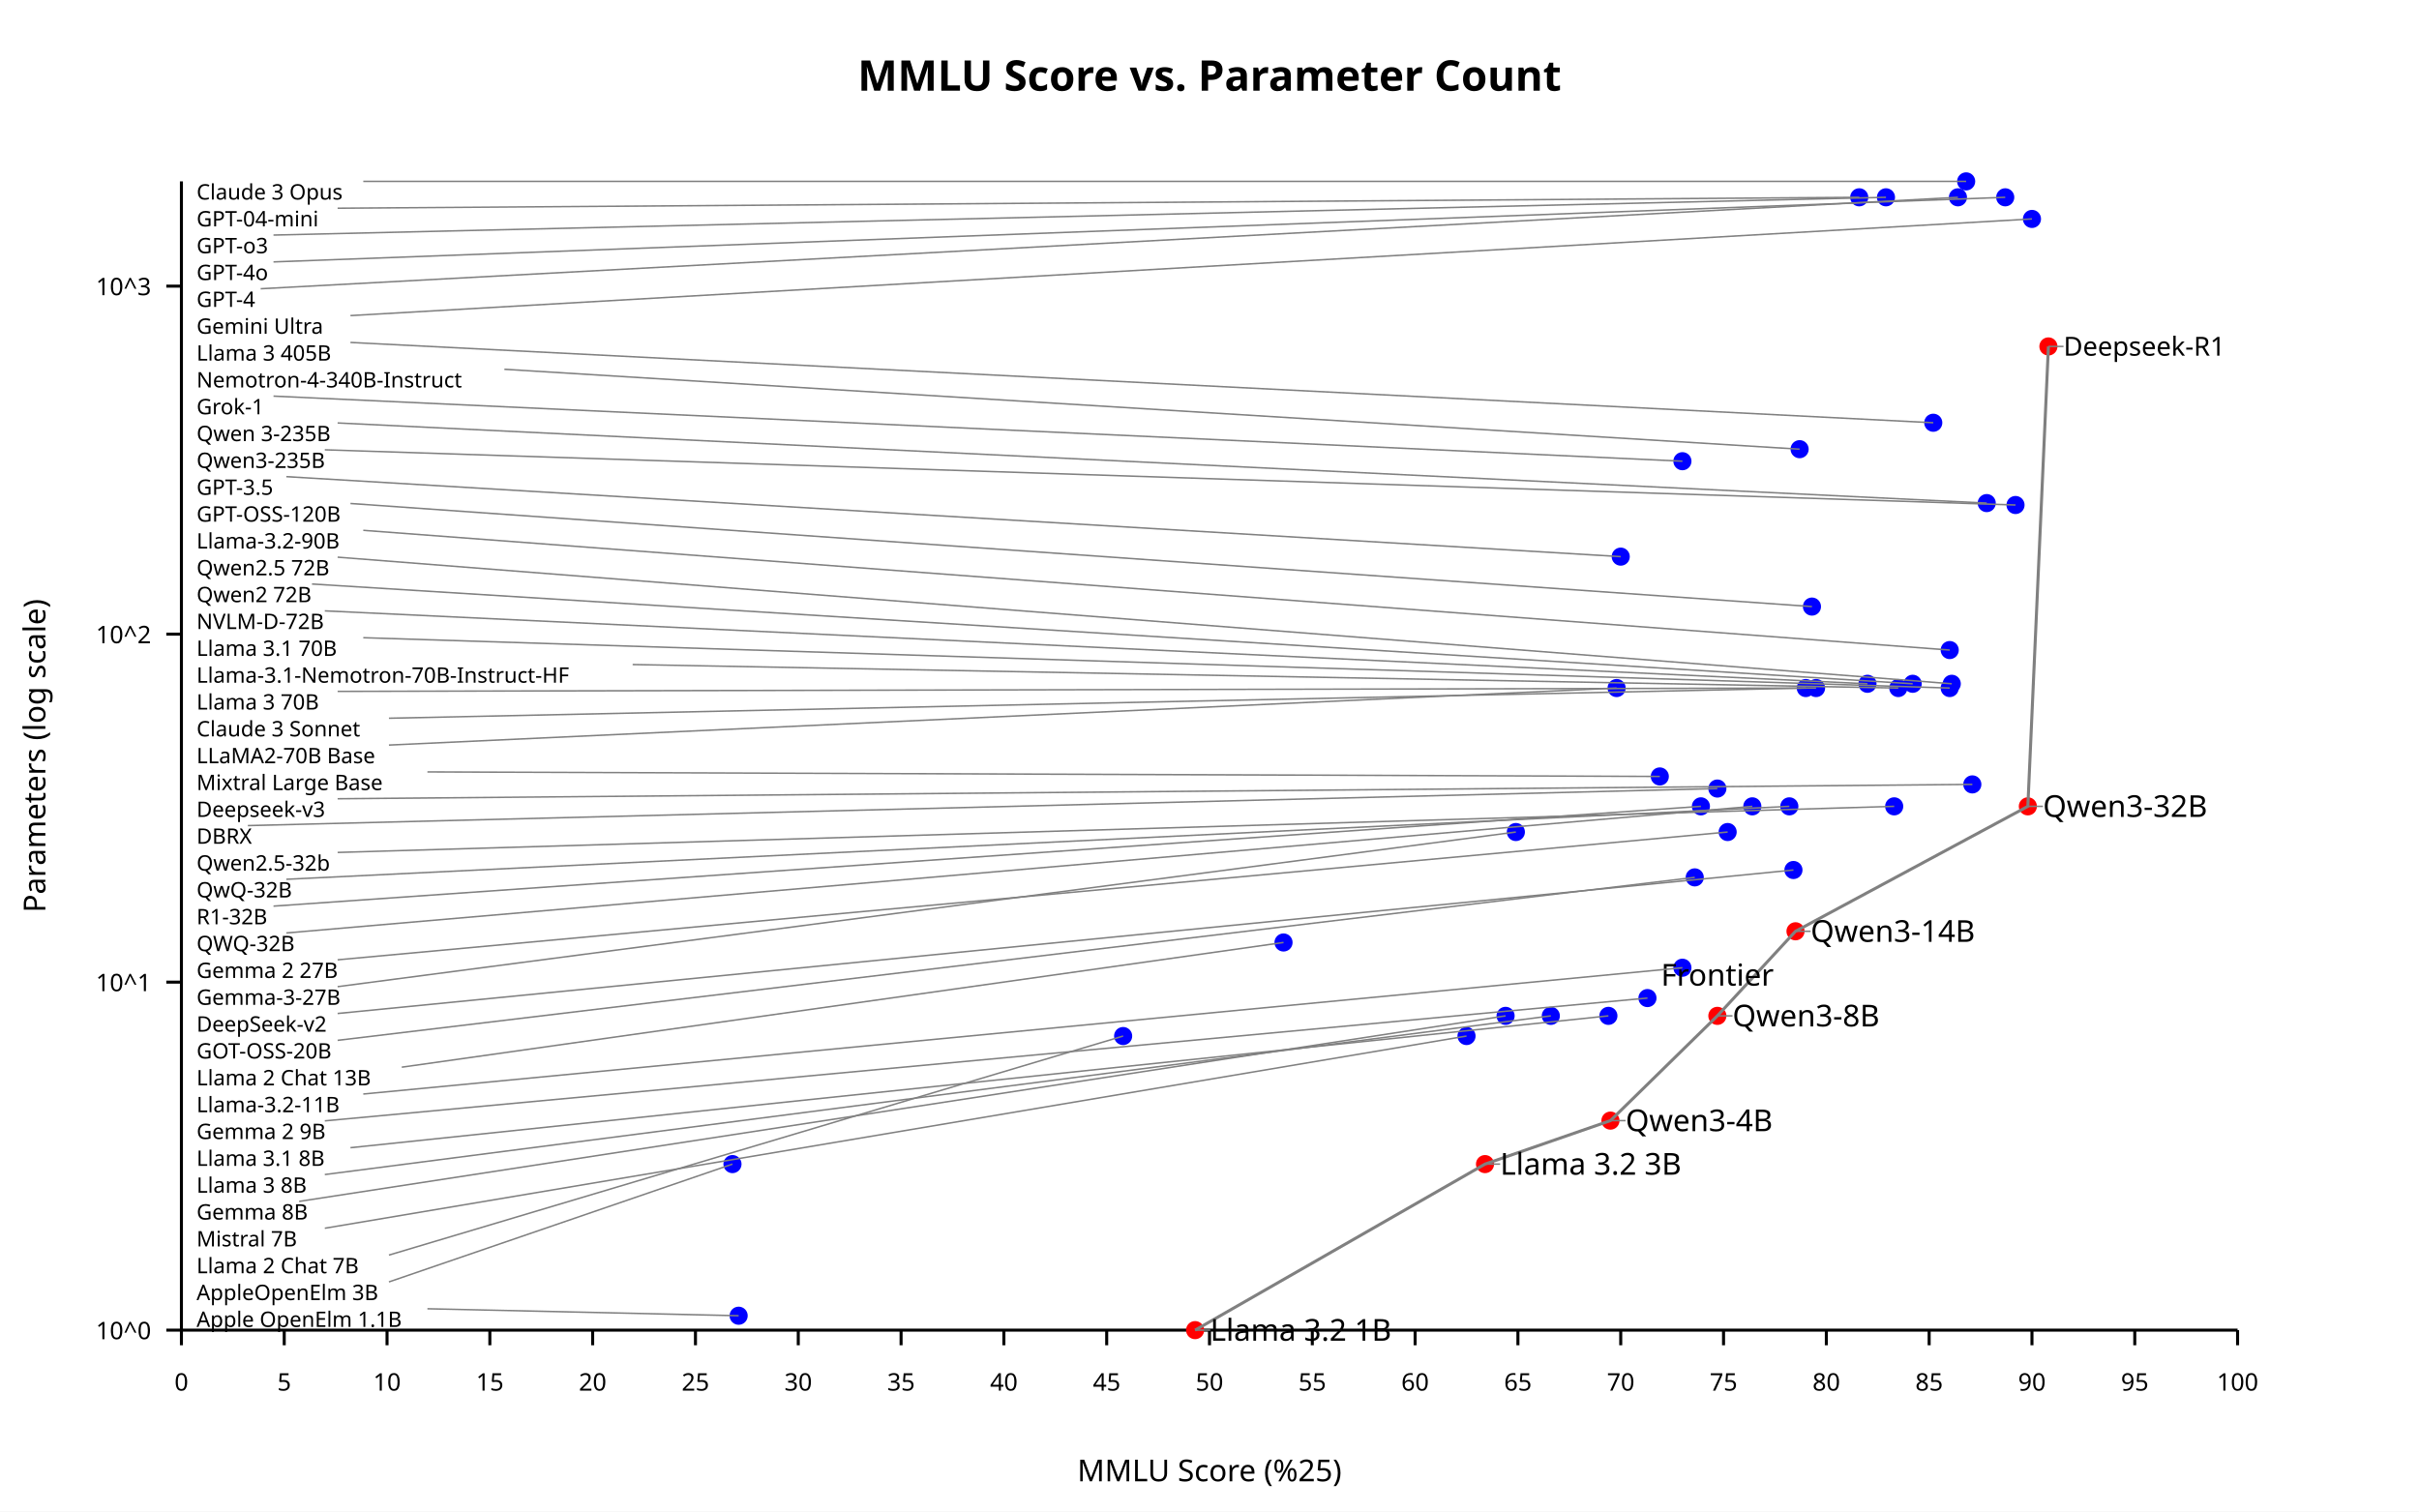
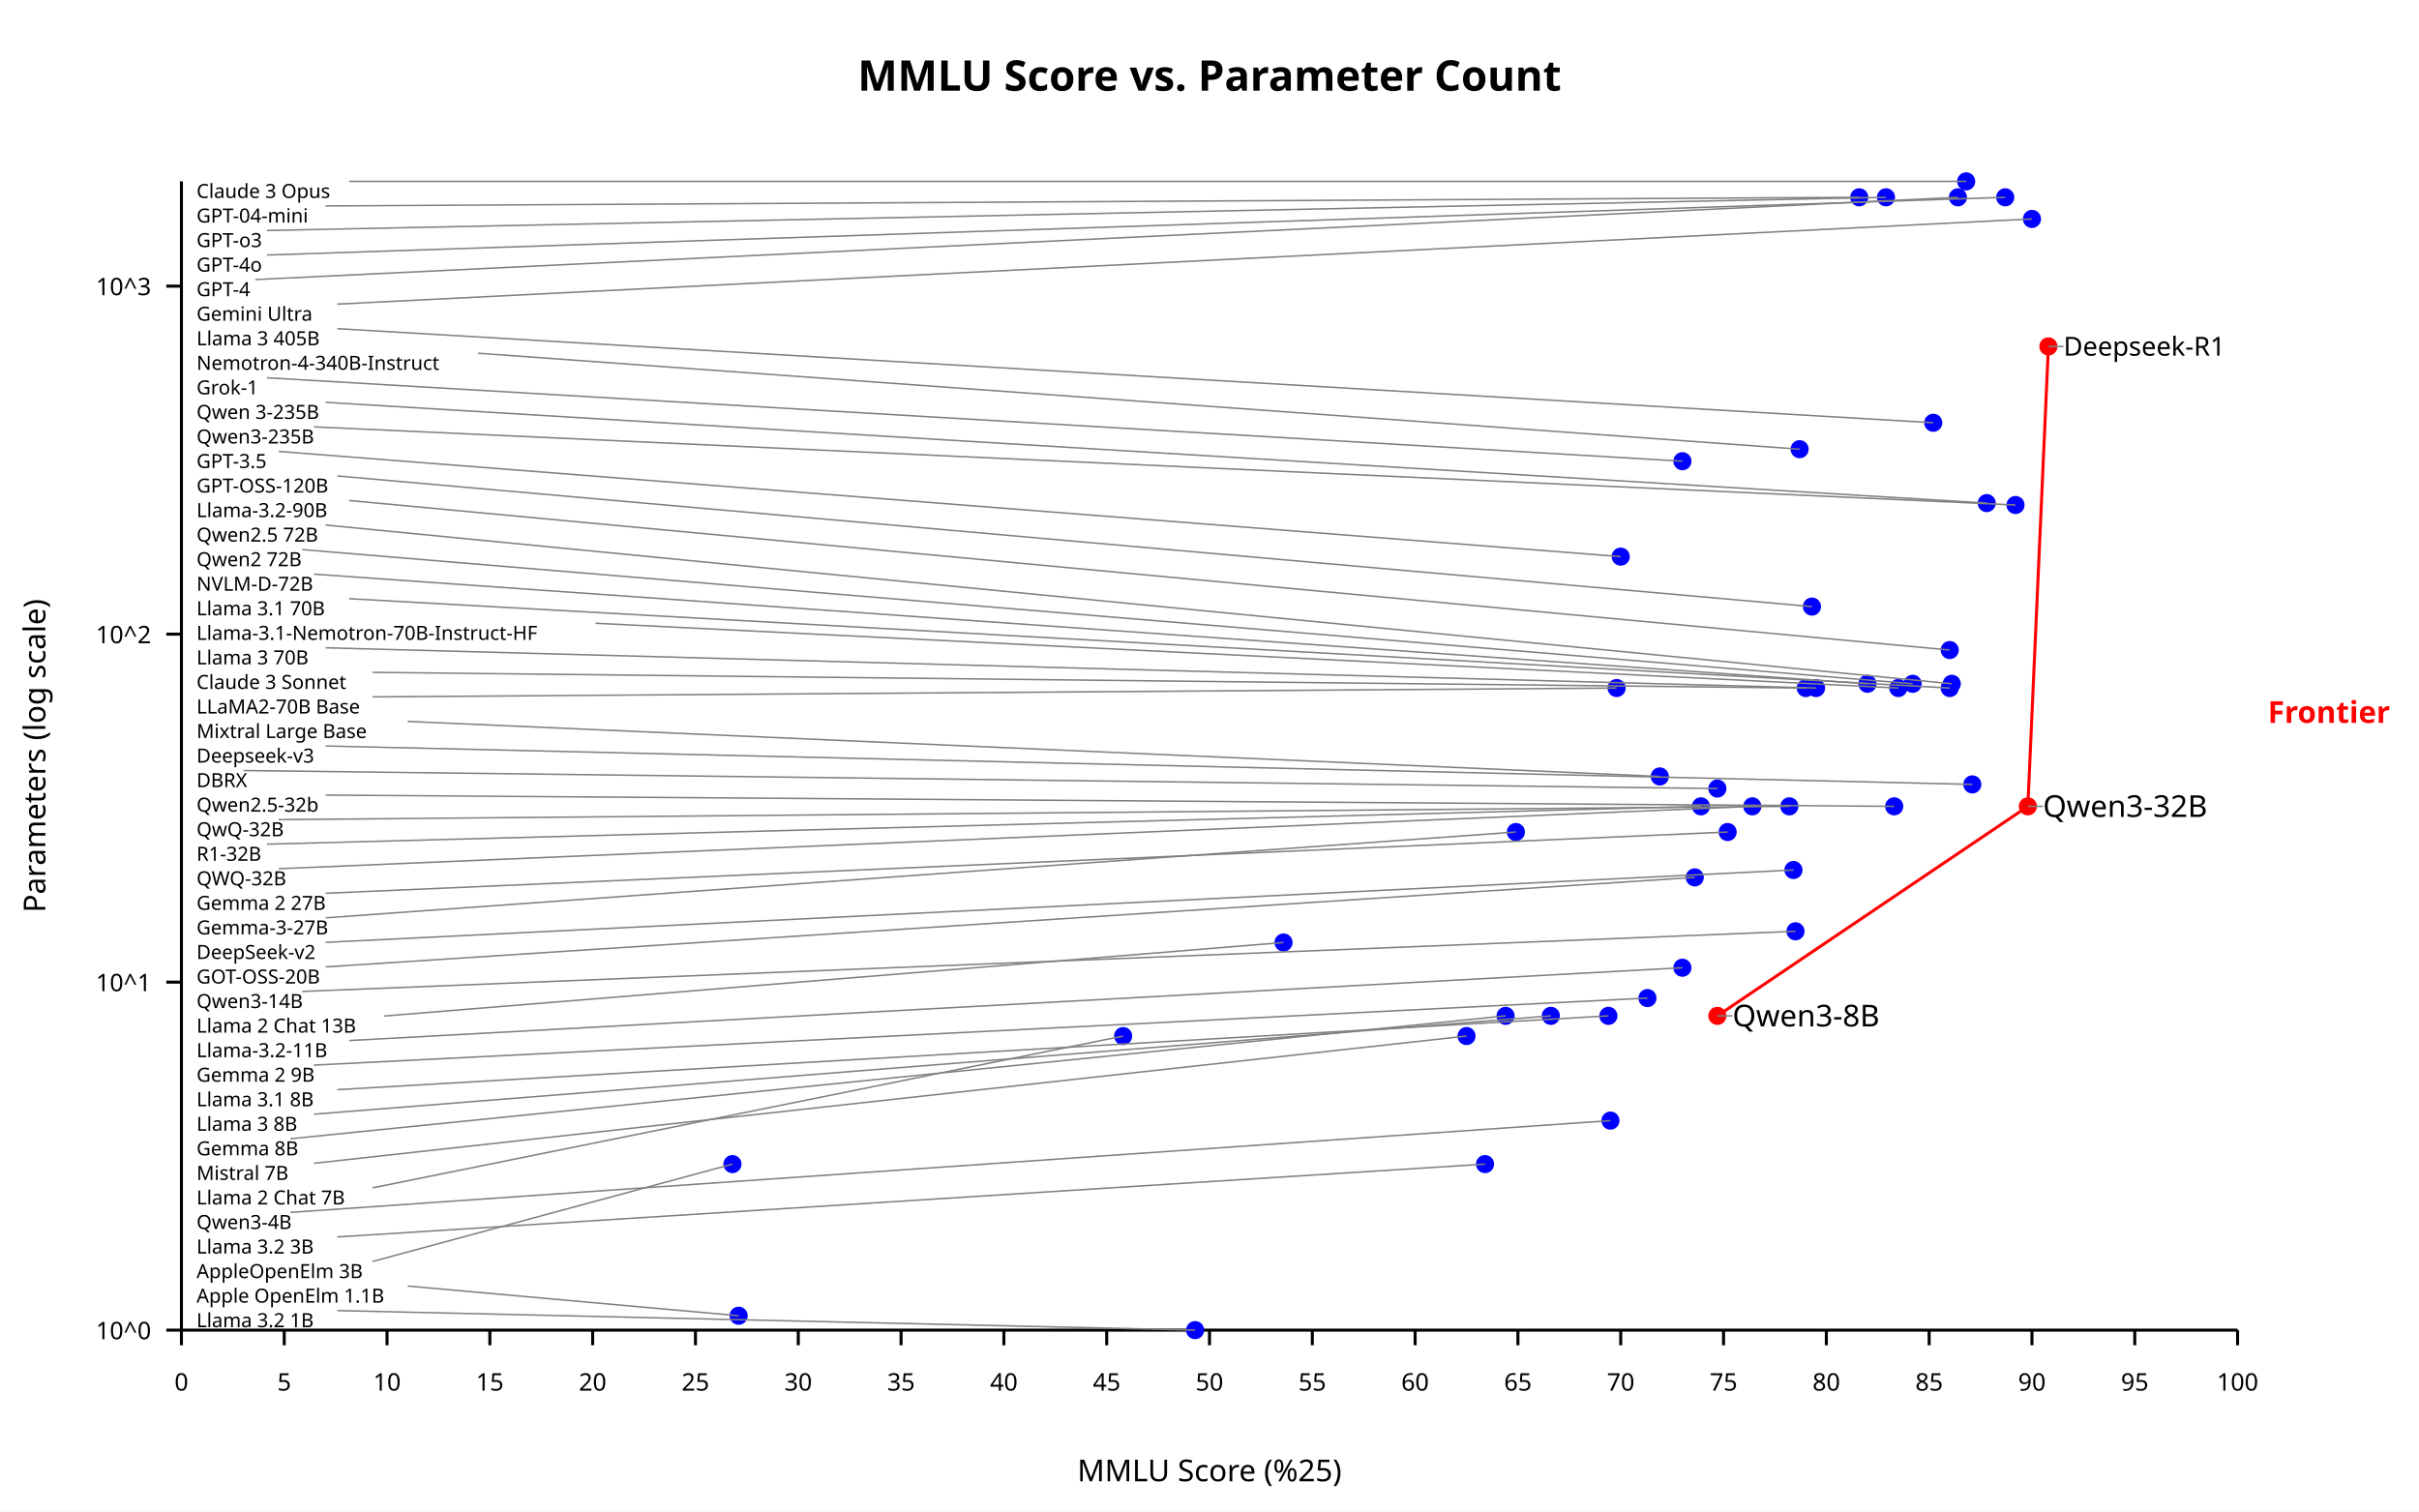
<svg xmlns="http://www.w3.org/2000/svg" width="800" height="500" font-family="sans-serif">
  <rect x="0" y="0" width="800" height="500" fill="white" />
  <line x1="60" y1="440.0" x2="740" y2="440.0" stroke="black" />
  <line x1="60" y1="60" x2="60" y2="440" stroke="black" />
  <line x1="60.0" y1="440.0" x2="60.0" y2="445.0" stroke="black" />
  <text x="60.0" y="460.0" font-size="8" text-anchor="middle">0</text>
  <line x1="94.0" y1="440.0" x2="94.0" y2="445.0" stroke="black" />
  <text x="94.0" y="460.0" font-size="8" text-anchor="middle">5</text>
  <line x1="128.0" y1="440.0" x2="128.0" y2="445.0" stroke="black" />
  <text x="128.0" y="460.0" font-size="8" text-anchor="middle">10</text>
  <line x1="162.0" y1="440.0" x2="162.0" y2="445.0" stroke="black" />
  <text x="162.0" y="460.0" font-size="8" text-anchor="middle">15</text>
  <line x1="196.0" y1="440.0" x2="196.0" y2="445.0" stroke="black" />
  <text x="196.0" y="460.0" font-size="8" text-anchor="middle">20</text>
  <line x1="230.0" y1="440.0" x2="230.0" y2="445.0" stroke="black" />
  <text x="230.0" y="460.0" font-size="8" text-anchor="middle">25</text>
  <line x1="264.0" y1="440.0" x2="264.0" y2="445.0" stroke="black" />
  <text x="264.0" y="460.0" font-size="8" text-anchor="middle">30</text>
  <line x1="298.0" y1="440.0" x2="298.0" y2="445.0" stroke="black" />
  <text x="298.0" y="460.0" font-size="8" text-anchor="middle">35</text>
  <line x1="332.0" y1="440.0" x2="332.0" y2="445.0" stroke="black" />
  <text x="332.0" y="460.0" font-size="8" text-anchor="middle">40</text>
  <line x1="366.0" y1="440.0" x2="366.0" y2="445.0" stroke="black" />
  <text x="366.0" y="460.0" font-size="8" text-anchor="middle">45</text>
  <line x1="400.0" y1="440.0" x2="400.0" y2="445.0" stroke="black" />
  <text x="400.0" y="460.0" font-size="8" text-anchor="middle">50</text>
  <line x1="434" y1="440.0" x2="434" y2="445.0" stroke="black" />
  <text x="434" y="460.0" font-size="8" text-anchor="middle">55</text>
  <line x1="468.0" y1="440.0" x2="468.0" y2="445.0" stroke="black" />
  <text x="468.0" y="460.0" font-size="8" text-anchor="middle">60</text>
  <line x1="502.0" y1="440.0" x2="502.0" y2="445.0" stroke="black" />
  <text x="502.0" y="460.0" font-size="8" text-anchor="middle">65</text>
  <line x1="536.0" y1="440.0" x2="536.0" y2="445.0" stroke="black" />
  <text x="536.0" y="460.0" font-size="8" text-anchor="middle">70</text>
  <line x1="570.0" y1="440.0" x2="570.0" y2="445.0" stroke="black" />
  <text x="570.0" y="460.0" font-size="8" text-anchor="middle">75</text>
  <line x1="604.0" y1="440.0" x2="604.0" y2="445.0" stroke="black" />
  <text x="604.0" y="460.0" font-size="8" text-anchor="middle">80</text>
  <line x1="638.0" y1="440.0" x2="638.0" y2="445.0" stroke="black" />
  <text x="638.0" y="460.0" font-size="8" text-anchor="middle">85</text>
  <line x1="672.0" y1="440.0" x2="672.0" y2="445.0" stroke="black" />
  <text x="672.0" y="460.0" font-size="8" text-anchor="middle">90</text>
  <line x1="706.0" y1="440.0" x2="706.0" y2="445.0" stroke="black" />
  <text x="706.0" y="460.0" font-size="8" text-anchor="middle">95</text>
  <line x1="740.0" y1="440.0" x2="740.0" y2="445.0" stroke="black" />
  <text x="740.0" y="460.0" font-size="8" text-anchor="middle">100</text>
  <line x1="60" y1="440.0" x2="55" y2="440.0" stroke="black" />
  <text x="50" y="443.0" font-size="8" text-anchor="end">10^0</text>
  <line x1="60" y1="324.884" x2="55" y2="324.884" stroke="black" />
  <text x="50" y="327.884" font-size="8" text-anchor="end">10^1</text>
  <line x1="60" y1="209.769" x2="55" y2="209.769" stroke="black" />
  <text x="50" y="212.769" font-size="8" text-anchor="end">10^2</text>
  <line x1="60" y1="94.653" x2="55" y2="94.653" stroke="black" />
  <text x="50" y="97.653" font-size="8" text-anchor="end">10^3</text>
  <line x1="60" y1="-20.462" x2="55" y2="-20.462" stroke="black" />
  <text x="50" y="-17.462" font-size="8" text-anchor="end">10^4</text>
-   <circle cx="395.24" cy="440.0" r="3" fill="red" />
+   <circle cx="395.24" cy="440.0" r="3" fill="blue" />
  <circle cx="244.28" cy="435.235" r="3" fill="blue" />
-   <circle cx="491.12" cy="385.076" r="3" fill="red" />
+   <circle cx="491.12" cy="385.076" r="3" fill="blue" />
  <circle cx="485.0" cy="342.716" r="3" fill="blue" />
  <circle cx="242.24" cy="385.076" r="3" fill="blue" />
  <circle cx="531.92" cy="336.04" r="3" fill="blue" />
  <circle cx="626.44" cy="266.734" r="3" fill="blue" />
  <circle cx="512.88" cy="336.04" r="3" fill="blue" />
  <circle cx="497.92" cy="336.04" r="3" fill="blue" />
  <circle cx="544.84" cy="330.152" r="3" fill="blue" />
  <circle cx="556.4" cy="320.119" r="3" fill="blue" />
  <circle cx="371.44" cy="342.716" r="3" fill="blue" />
  <circle cx="424.48" cy="311.768" r="3" fill="blue" />
  <circle cx="571.36" cy="275.228" r="3" fill="blue" />
  <circle cx="567.96" cy="260.845" r="3" fill="blue" />
  <circle cx="548.92" cy="256.844" r="3" fill="blue" />
  <circle cx="644.8" cy="227.6" r="3" fill="blue" />
  <circle cx="645.48" cy="226.192" r="3" fill="blue" />
  <circle cx="627.8" cy="227.6" r="3" fill="blue" />
  <circle cx="632.56" cy="226.192" r="3" fill="blue" />
  <circle cx="617.6" cy="226.192" r="3" fill="blue" />
  <circle cx="600.6" cy="227.6" r="3" fill="blue" />
  <circle cx="597.2" cy="227.6" r="3" fill="blue" />
  <circle cx="534.64" cy="227.6" r="3" fill="blue" />
  <circle cx="591.76" cy="266.734" r="3" fill="blue" />
  <circle cx="501.32" cy="275.228" r="3" fill="blue" />
  <circle cx="562.52" cy="266.734" r="3" fill="blue" />
  <circle cx="677.44" cy="114.6" r="3" fill="red" />
  <circle cx="593.12" cy="287.792" r="3" fill="blue" />
  <circle cx="652.28" cy="259.476" r="3" fill="blue" />
  <circle cx="644.8" cy="215.036" r="3" fill="blue" />
  <circle cx="536.0" cy="184.131" r="3" fill="blue" />
  <circle cx="556.4" cy="152.564" r="3" fill="blue" />
  <circle cx="595.16" cy="148.587" r="3" fill="blue" />
  <circle cx="579.52" cy="266.734" r="3" fill="blue" />
  <circle cx="657.04" cy="166.419" r="3" fill="blue" />
-   <circle cx="532.6" cy="370.694" r="3" fill="red" />
+   <circle cx="532.6" cy="370.694" r="3" fill="blue" />
  <circle cx="567.96" cy="336.04" r="3" fill="red" />
-   <circle cx="593.8" cy="308.063" r="3" fill="red" />
+   <circle cx="593.8" cy="308.063" r="3" fill="blue" />
  <circle cx="670.64" cy="266.734" r="3" fill="red" />
  <circle cx="639.36" cy="139.841" r="3" fill="blue" />
  <circle cx="672.0" cy="72.422" r="3" fill="blue" />
  <circle cx="614.88" cy="65.267" r="3" fill="blue" />
  <circle cx="623.72" cy="65.267" r="3" fill="blue" />
  <circle cx="663.16" cy="65.267" r="3" fill="blue" />
  <circle cx="647.52" cy="65.267" r="3" fill="blue" />
  <circle cx="650.24" cy="60.0" r="3" fill="blue" />
  <circle cx="666.56" cy="167.053" r="3" fill="blue" />
  <circle cx="560.48" cy="290.231" r="3" fill="blue" />
  <circle cx="599.24" cy="200.654" r="3" fill="blue" />
-   <polyline fill="none" stroke="gray" stroke-width="1" points="395.24,440.0 491.12,385.076 532.6,370.694 567.96,336.04 593.8,308.063 670.64,266.734 677.44,114.6" />
-   <text x="567.96" y="326.04" font-size="10" text-anchor="middle">Frontier</text>
-   <line x1="650.24" y1="60.0" x2="120.144" y2="60.0" stroke="gray" stroke-width="0.5" />
-   <text x="65" y="66.009" font-size="7.07" text-anchor="start">Claude 3 Opus</text>
-   <line x1="614.88" y1="65.267" x2="111.66" y2="68.879" stroke="gray" stroke-width="0.5" />
-   <text x="65" y="74.889" font-size="7.07" text-anchor="start">GPT-04-mini</text>
-   <line x1="623.72" y1="65.267" x2="90.451" y2="77.759" stroke="gray" stroke-width="0.5" />
-   <text x="65" y="83.768" font-size="7.07" text-anchor="start">GPT-o3</text>
-   <line x1="663.16" y1="65.267" x2="90.451" y2="86.638" stroke="gray" stroke-width="0.5" />
-   <text x="65" y="92.647" font-size="7.07" text-anchor="start">GPT-4o</text>
-   <line x1="647.52" y1="65.267" x2="86.209" y2="95.517" stroke="gray" stroke-width="0.5" />
-   <text x="65" y="101.526" font-size="7.07" text-anchor="start">GPT-4</text>
-   <line x1="672.0" y1="72.422" x2="115.902" y2="104.396" stroke="gray" stroke-width="0.5" />
-   <text x="65" y="110.406" font-size="7.07" text-anchor="start">Gemini Ultra</text>
-   <line x1="639.36" y1="139.841" x2="115.902" y2="113.276" stroke="gray" stroke-width="0.5" />
-   <text x="65" y="119.285" font-size="7.07" text-anchor="start">Llama 3 405B</text>
-   <line x1="595.16" y1="148.587" x2="166.805" y2="122.155" stroke="gray" stroke-width="0.5" />
-   <text x="65" y="128.164" font-size="7.07" text-anchor="start">Nemotron-4-340B-Instruct</text>
-   <line x1="556.4" y1="152.564" x2="90.451" y2="131.034" stroke="gray" stroke-width="0.5" />
-   <text x="65" y="137.044" font-size="7.07" text-anchor="start">Grok-1</text>
-   <line x1="657.04" y1="166.419" x2="111.66" y2="139.914" stroke="gray" stroke-width="0.5" />
-   <text x="65" y="145.923" font-size="7.07" text-anchor="start">Qwen 3-235B</text>
-   <line x1="666.56" y1="167.053" x2="107.419" y2="148.793" stroke="gray" stroke-width="0.5" />
-   <text x="65" y="154.802" font-size="7.07" text-anchor="start">Qwen3-235B</text>
-   <line x1="536.0" y1="184.131" x2="94.693" y2="157.672" stroke="gray" stroke-width="0.5" />
-   <text x="65" y="163.682" font-size="7.07" text-anchor="start">GPT-3.5</text>
-   <line x1="599.24" y1="200.654" x2="115.902" y2="166.551" stroke="gray" stroke-width="0.5" />
-   <text x="65" y="172.561" font-size="7.07" text-anchor="start">GPT-OSS-120B</text>
-   <line x1="644.8" y1="215.036" x2="120.144" y2="175.431" stroke="gray" stroke-width="0.5" />
-   <text x="65" y="181.44" font-size="7.07" text-anchor="start">Llama-3.2-90B</text>
-   <line x1="645.48" y1="226.192" x2="111.66" y2="184.31" stroke="gray" stroke-width="0.5" />
-   <text x="65" y="190.319" font-size="7.07" text-anchor="start">Qwen2.5 72B</text>
-   <line x1="632.56" y1="226.192" x2="103.177" y2="193.189" stroke="gray" stroke-width="0.5" />
-   <text x="65" y="199.199" font-size="7.07" text-anchor="start">Qwen2 72B</text>
-   <line x1="617.6" y1="226.192" x2="107.419" y2="202.069" stroke="gray" stroke-width="0.5" />
-   <text x="65" y="208.078" font-size="7.07" text-anchor="start">NVLM-D-72B</text>
-   <line x1="644.8" y1="227.6" x2="120.144" y2="210.948" stroke="gray" stroke-width="0.5" />
-   <text x="65" y="216.957" font-size="7.07" text-anchor="start">Llama 3.1 70B</text>
-   <line x1="627.8" y1="227.6" x2="209.223" y2="219.827" stroke="gray" stroke-width="0.5" />
-   <text x="65" y="225.837" font-size="7.07" text-anchor="start">Llama-3.1-Nemotron-70B-Instruct-HF</text>
-   <line x1="600.6" y1="227.6" x2="111.66" y2="228.707" stroke="gray" stroke-width="0.5" />
-   <text x="65" y="234.716" font-size="7.07" text-anchor="start">Llama 3 70B</text>
-   <line x1="597.2" y1="227.6" x2="128.628" y2="237.586" stroke="gray" stroke-width="0.5" />
-   <text x="65" y="243.595" font-size="7.07" text-anchor="start">Claude 3 Sonnet</text>
-   <line x1="534.64" y1="227.6" x2="128.628" y2="246.465" stroke="gray" stroke-width="0.5" />
-   <text x="65" y="252.474" font-size="7.07" text-anchor="start">LLaMA2-70B Base</text>
-   <line x1="548.92" y1="256.844" x2="141.353" y2="255.344" stroke="gray" stroke-width="0.5" />
-   <text x="65" y="261.354" font-size="7.07" text-anchor="start">Mixtral Large Base</text>
-   <line x1="652.28" y1="259.476" x2="111.66" y2="264.224" stroke="gray" stroke-width="0.5" />
-   <text x="65" y="270.233" font-size="7.07" text-anchor="start">Deepseek-v3</text>
-   <line x1="567.96" y1="260.845" x2="81.967" y2="273.103" stroke="gray" stroke-width="0.5" />
-   <text x="65" y="279.112" font-size="7.07" text-anchor="start">DBRX</text>
-   <line x1="626.44" y1="266.734" x2="111.66" y2="281.982" stroke="gray" stroke-width="0.5" />
-   <text x="65" y="287.992" font-size="7.07" text-anchor="start">Qwen2.5-32b</text>
-   <line x1="591.76" y1="266.734" x2="94.693" y2="290.862" stroke="gray" stroke-width="0.5" />
-   <text x="65" y="296.871" font-size="7.07" text-anchor="start">QwQ-32B</text>
-   <line x1="562.52" y1="266.734" x2="90.451" y2="299.741" stroke="gray" stroke-width="0.5" />
-   <text x="65" y="305.75" font-size="7.07" text-anchor="start">R1-32B</text>
-   <line x1="579.52" y1="266.734" x2="94.693" y2="308.62" stroke="gray" stroke-width="0.5" />
-   <text x="65" y="314.629" font-size="7.07" text-anchor="start">QWQ-32B</text>
-   <line x1="571.36" y1="275.228" x2="111.66" y2="317.499" stroke="gray" stroke-width="0.5" />
-   <text x="65" y="323.509" font-size="7.07" text-anchor="start">Gemma 2 27B</text>
-   <line x1="501.32" y1="275.228" x2="111.66" y2="326.379" stroke="gray" stroke-width="0.5" />
-   <text x="65" y="332.388" font-size="7.07" text-anchor="start">Gemma-3-27B</text>
-   <line x1="593.12" y1="287.792" x2="111.66" y2="335.258" stroke="gray" stroke-width="0.5" />
-   <text x="65" y="341.267" font-size="7.07" text-anchor="start">DeepSeek-v2</text>
-   <line x1="560.48" y1="290.231" x2="111.66" y2="344.137" stroke="gray" stroke-width="0.5" />
-   <text x="65" y="350.147" font-size="7.07" text-anchor="start">GOT-OSS-20B</text>
-   <line x1="424.48" y1="311.768" x2="132.87" y2="353.017" stroke="gray" stroke-width="0.5" />
-   <text x="65" y="359.026" font-size="7.07" text-anchor="start">Llama 2 Chat 13B</text>
-   <line x1="556.4" y1="320.119" x2="120.144" y2="361.896" stroke="gray" stroke-width="0.5" />
-   <text x="65" y="367.905" font-size="7.07" text-anchor="start">Llama-3.2-11B</text>
-   <line x1="544.84" y1="330.152" x2="107.419" y2="370.775" stroke="gray" stroke-width="0.5" />
-   <text x="65" y="376.784" font-size="7.07" text-anchor="start">Gemma 2 9B</text>
-   <line x1="531.92" y1="336.04" x2="115.902" y2="379.654" stroke="gray" stroke-width="0.5" />
-   <text x="65" y="385.664" font-size="7.07" text-anchor="start">Llama 3.1 8B</text>
-   <line x1="512.88" y1="336.04" x2="107.419" y2="388.534" stroke="gray" stroke-width="0.5" />
-   <text x="65" y="394.543" font-size="7.07" text-anchor="start">Llama 3 8B</text>
-   <line x1="497.92" y1="336.04" x2="98.935" y2="397.413" stroke="gray" stroke-width="0.5" />
-   <text x="65" y="403.422" font-size="7.07" text-anchor="start">Gemma 8B</text>
-   <line x1="485.0" y1="342.716" x2="107.419" y2="406.292" stroke="gray" stroke-width="0.5" />
-   <text x="65" y="412.302" font-size="7.07" text-anchor="start">Mistral 7B</text>
-   <line x1="371.44" y1="342.716" x2="128.628" y2="415.172" stroke="gray" stroke-width="0.5" />
-   <text x="65" y="421.181" font-size="7.07" text-anchor="start">Llama 2 Chat 7B</text>
-   <line x1="242.24" y1="385.076" x2="128.628" y2="424.051" stroke="gray" stroke-width="0.5" />
-   <text x="65" y="430.06" font-size="7.07" text-anchor="start">AppleOpenElm 3B</text>
-   <line x1="244.28" y1="435.235" x2="141.353" y2="432.93" stroke="gray" stroke-width="0.5" />
-   <text x="65" y="438.94" font-size="7.07" text-anchor="start">Apple OpenElm 1.1B</text>
+   <polyline fill="none" stroke="red" stroke-width="1" points="567.96,336.04 670.64,266.734 677.44,114.6" />
+   <text x="750.0" y="239.125" font-size="10" font-weight="bold" fill="red" text-anchor="start">Frontier</text>
+   <line x1="650.24" y1="60.0" x2="115.451" y2="60.0" stroke="gray" stroke-width="0.5" />
+   <text x="65" y="65.498" font-size="6.468" text-anchor="start">Claude 3 Opus</text>
+   <line x1="614.88" y1="65.267" x2="107.689" y2="68.12" stroke="gray" stroke-width="0.5" />
+   <text x="65" y="73.618" font-size="6.468" text-anchor="start">GPT-04-mini</text>
+   <line x1="623.72" y1="65.267" x2="88.285" y2="76.241" stroke="gray" stroke-width="0.5" />
+   <text x="65" y="81.738" font-size="6.468" text-anchor="start">GPT-o3</text>
+   <line x1="663.16" y1="65.267" x2="88.285" y2="84.361" stroke="gray" stroke-width="0.5" />
+   <text x="65" y="89.859" font-size="6.468" text-anchor="start">GPT-4o</text>
+   <line x1="647.52" y1="65.267" x2="84.404" y2="92.481" stroke="gray" stroke-width="0.5" />
+   <text x="65" y="97.979" font-size="6.468" text-anchor="start">GPT-4</text>
+   <line x1="672.0" y1="72.422" x2="111.57" y2="100.601" stroke="gray" stroke-width="0.5" />
+   <text x="65" y="106.099" font-size="6.468" text-anchor="start">Gemini Ultra</text>
+   <line x1="639.36" y1="139.841" x2="111.57" y2="108.722" stroke="gray" stroke-width="0.5" />
+   <text x="65" y="114.219" font-size="6.468" text-anchor="start">Llama 3 405B</text>
+   <line x1="595.16" y1="148.587" x2="158.14" y2="116.842" stroke="gray" stroke-width="0.5" />
+   <text x="65" y="122.34" font-size="6.468" text-anchor="start">Nemotron-4-340B-Instruct</text>
+   <line x1="556.4" y1="152.564" x2="88.285" y2="124.962" stroke="gray" stroke-width="0.5" />
+   <text x="65" y="130.46" font-size="6.468" text-anchor="start">Grok-1</text>
+   <line x1="657.04" y1="166.419" x2="107.689" y2="133.082" stroke="gray" stroke-width="0.5" />
+   <text x="65" y="138.58" font-size="6.468" text-anchor="start">Qwen 3-235B</text>
+   <line x1="666.56" y1="167.053" x2="103.809" y2="141.203" stroke="gray" stroke-width="0.5" />
+   <text x="65" y="146.7" font-size="6.468" text-anchor="start">Qwen3-235B</text>
+   <line x1="536.0" y1="184.131" x2="92.166" y2="149.323" stroke="gray" stroke-width="0.5" />
+   <text x="65" y="154.821" font-size="6.468" text-anchor="start">GPT-3.5</text>
+   <line x1="599.24" y1="200.654" x2="111.57" y2="157.443" stroke="gray" stroke-width="0.5" />
+   <text x="65" y="162.941" font-size="6.468" text-anchor="start">GPT-OSS-120B</text>
+   <line x1="644.8" y1="215.036" x2="115.451" y2="165.563" stroke="gray" stroke-width="0.5" />
+   <text x="65" y="171.061" font-size="6.468" text-anchor="start">Llama-3.2-90B</text>
+   <line x1="645.48" y1="226.192" x2="107.689" y2="173.684" stroke="gray" stroke-width="0.5" />
+   <text x="65" y="179.181" font-size="6.468" text-anchor="start">Qwen2.5 72B</text>
+   <line x1="632.56" y1="226.192" x2="99.928" y2="181.804" stroke="gray" stroke-width="0.5" />
+   <text x="65" y="187.302" font-size="6.468" text-anchor="start">Qwen2 72B</text>
+   <line x1="617.6" y1="226.192" x2="103.809" y2="189.924" stroke="gray" stroke-width="0.5" />
+   <text x="65" y="195.422" font-size="6.468" text-anchor="start">NVLM-D-72B</text>
+   <line x1="644.8" y1="227.6" x2="115.451" y2="198.044" stroke="gray" stroke-width="0.5" />
+   <text x="65" y="203.542" font-size="6.468" text-anchor="start">Llama 3.1 70B</text>
+   <line x1="627.8" y1="227.6" x2="196.949" y2="206.165" stroke="gray" stroke-width="0.5" />
+   <text x="65" y="211.663" font-size="6.468" text-anchor="start">Llama-3.1-Nemotron-70B-Instruct-HF</text>
+   <line x1="600.6" y1="227.6" x2="107.689" y2="214.285" stroke="gray" stroke-width="0.5" />
+   <text x="65" y="219.783" font-size="6.468" text-anchor="start">Llama 3 70B</text>
+   <line x1="597.2" y1="227.6" x2="123.213" y2="222.405" stroke="gray" stroke-width="0.5" />
+   <text x="65" y="227.903" font-size="6.468" text-anchor="start">Claude 3 Sonnet</text>
+   <line x1="534.64" y1="227.6" x2="123.213" y2="230.525" stroke="gray" stroke-width="0.5" />
+   <text x="65" y="236.023" font-size="6.468" text-anchor="start">LLaMA2-70B Base</text>
+   <line x1="548.92" y1="256.844" x2="134.855" y2="238.646" stroke="gray" stroke-width="0.5" />
+   <text x="65" y="244.144" font-size="6.468" text-anchor="start">Mixtral Large Base</text>
+   <line x1="652.28" y1="259.476" x2="107.689" y2="246.766" stroke="gray" stroke-width="0.5" />
+   <text x="65" y="252.264" font-size="6.468" text-anchor="start">Deepseek-v3</text>
+   <line x1="567.96" y1="260.845" x2="80.523" y2="254.886" stroke="gray" stroke-width="0.5" />
+   <text x="65" y="260.384" font-size="6.468" text-anchor="start">DBRX</text>
+   <line x1="626.44" y1="266.734" x2="107.689" y2="263.006" stroke="gray" stroke-width="0.5" />
+   <text x="65" y="268.504" font-size="6.468" text-anchor="start">Qwen2.5-32b</text>
+   <line x1="591.76" y1="266.734" x2="92.166" y2="271.127" stroke="gray" stroke-width="0.5" />
+   <text x="65" y="276.625" font-size="6.468" text-anchor="start">QwQ-32B</text>
+   <line x1="562.52" y1="266.734" x2="88.285" y2="279.247" stroke="gray" stroke-width="0.5" />
+   <text x="65" y="284.745" font-size="6.468" text-anchor="start">R1-32B</text>
+   <line x1="579.52" y1="266.734" x2="92.166" y2="287.367" stroke="gray" stroke-width="0.5" />
+   <text x="65" y="292.865" font-size="6.468" text-anchor="start">QWQ-32B</text>
+   <line x1="571.36" y1="275.228" x2="107.689" y2="295.488" stroke="gray" stroke-width="0.5" />
+   <text x="65" y="300.985" font-size="6.468" text-anchor="start">Gemma 2 27B</text>
+   <line x1="501.32" y1="275.228" x2="107.689" y2="303.608" stroke="gray" stroke-width="0.5" />
+   <text x="65" y="309.106" font-size="6.468" text-anchor="start">Gemma-3-27B</text>
+   <line x1="593.12" y1="287.792" x2="107.689" y2="311.728" stroke="gray" stroke-width="0.5" />
+   <text x="65" y="317.226" font-size="6.468" text-anchor="start">DeepSeek-v2</text>
+   <line x1="560.48" y1="290.231" x2="107.689" y2="319.848" stroke="gray" stroke-width="0.5" />
+   <text x="65" y="325.346" font-size="6.468" text-anchor="start">GOT-OSS-20B</text>
+   <line x1="593.8" y1="308.063" x2="99.928" y2="327.969" stroke="gray" stroke-width="0.5" />
+   <text x="65" y="333.466" font-size="6.468" text-anchor="start">Qwen3-14B</text>
+   <line x1="424.48" y1="311.768" x2="127.094" y2="336.089" stroke="gray" stroke-width="0.5" />
+   <text x="65" y="341.587" font-size="6.468" text-anchor="start">Llama 2 Chat 13B</text>
+   <line x1="556.4" y1="320.119" x2="115.451" y2="344.209" stroke="gray" stroke-width="0.5" />
+   <text x="65" y="349.707" font-size="6.468" text-anchor="start">Llama-3.2-11B</text>
+   <line x1="544.84" y1="330.152" x2="103.809" y2="352.329" stroke="gray" stroke-width="0.5" />
+   <text x="65" y="357.827" font-size="6.468" text-anchor="start">Gemma 2 9B</text>
+   <line x1="531.92" y1="336.04" x2="111.57" y2="360.45" stroke="gray" stroke-width="0.5" />
+   <text x="65" y="365.947" font-size="6.468" text-anchor="start">Llama 3.1 8B</text>
+   <line x1="512.88" y1="336.04" x2="103.809" y2="368.57" stroke="gray" stroke-width="0.5" />
+   <text x="65" y="374.068" font-size="6.468" text-anchor="start">Llama 3 8B</text>
+   <line x1="497.92" y1="336.04" x2="96.047" y2="376.69" stroke="gray" stroke-width="0.5" />
+   <text x="65" y="382.188" font-size="6.468" text-anchor="start">Gemma 8B</text>
+   <line x1="485.0" y1="342.716" x2="103.809" y2="384.81" stroke="gray" stroke-width="0.5" />
+   <text x="65" y="390.308" font-size="6.468" text-anchor="start">Mistral 7B</text>
+   <line x1="371.44" y1="342.716" x2="123.213" y2="392.931" stroke="gray" stroke-width="0.5" />
+   <text x="65" y="398.428" font-size="6.468" text-anchor="start">Llama 2 Chat 7B</text>
+   <line x1="532.6" y1="370.694" x2="96.047" y2="401.051" stroke="gray" stroke-width="0.5" />
+   <text x="65" y="406.549" font-size="6.468" text-anchor="start">Qwen3-4B</text>
+   <line x1="491.12" y1="385.076" x2="111.57" y2="409.171" stroke="gray" stroke-width="0.5" />
+   <text x="65" y="414.669" font-size="6.468" text-anchor="start">Llama 3.2 3B</text>
+   <line x1="242.24" y1="385.076" x2="123.213" y2="417.291" stroke="gray" stroke-width="0.5" />
+   <text x="65" y="422.789" font-size="6.468" text-anchor="start">AppleOpenElm 3B</text>
+   <line x1="244.28" y1="435.235" x2="134.855" y2="425.412" stroke="gray" stroke-width="0.5" />
+   <text x="65" y="430.91" font-size="6.468" text-anchor="start">Apple OpenElm 1.1B</text>
+   <line x1="395.24" y1="440.0" x2="111.57" y2="433.532" stroke="gray" stroke-width="0.5" />
+   <text x="65" y="439.03" font-size="6.468" text-anchor="start">Llama 3.2 1B</text>
  <line x1="677.44" y1="114.6" x2="682.44" y2="114.6" stroke="gray" stroke-width="0.5" />
  <text x="682.44" y="117.653" font-size="8.721" text-anchor="start">Deepseek-R1</text>
  <line x1="670.64" y1="266.734" x2="675.64" y2="266.734" stroke="gray" stroke-width="0.5" />
  <text x="675.64" y="270.234" font-size="10" text-anchor="start">Qwen3-32B</text>
-   <line x1="593.8" y1="308.063" x2="598.8" y2="308.063" stroke="gray" stroke-width="0.5" />
-   <text x="598.8" y="311.563" font-size="10" text-anchor="start">Qwen3-14B</text>
  <line x1="567.96" y1="336.04" x2="572.96" y2="336.04" stroke="gray" stroke-width="0.5" />
  <text x="572.96" y="339.54" font-size="10" text-anchor="start">Qwen3-8B</text>
-   <line x1="532.6" y1="370.694" x2="537.6" y2="370.694" stroke="gray" stroke-width="0.5" />
-   <text x="537.6" y="374.194" font-size="10" text-anchor="start">Qwen3-4B</text>
-   <line x1="491.12" y1="385.076" x2="496.12" y2="385.076" stroke="gray" stroke-width="0.5" />
-   <text x="496.12" y="388.576" font-size="10" text-anchor="start">Llama 3.2 3B</text>
-   <line x1="395.24" y1="440.0" x2="400.24" y2="440.0" stroke="gray" stroke-width="0.5" />
-   <text x="400.24" y="443.5" font-size="10" text-anchor="start">Llama 3.2 1B</text>
  <text x="400.0" y="30.0" font-size="14" text-anchor="middle" font-weight="bold">MMLU Score vs. Parameter Count</text>
  <text x="400.0" y="490" font-size="10" text-anchor="middle">MMLU Score (%25)</text>
  <text x="15" y="250.0" font-size="10" text-anchor="middle" transform="rotate(-90,15,250.0)">Parameters (log scale)</text>
</svg>
